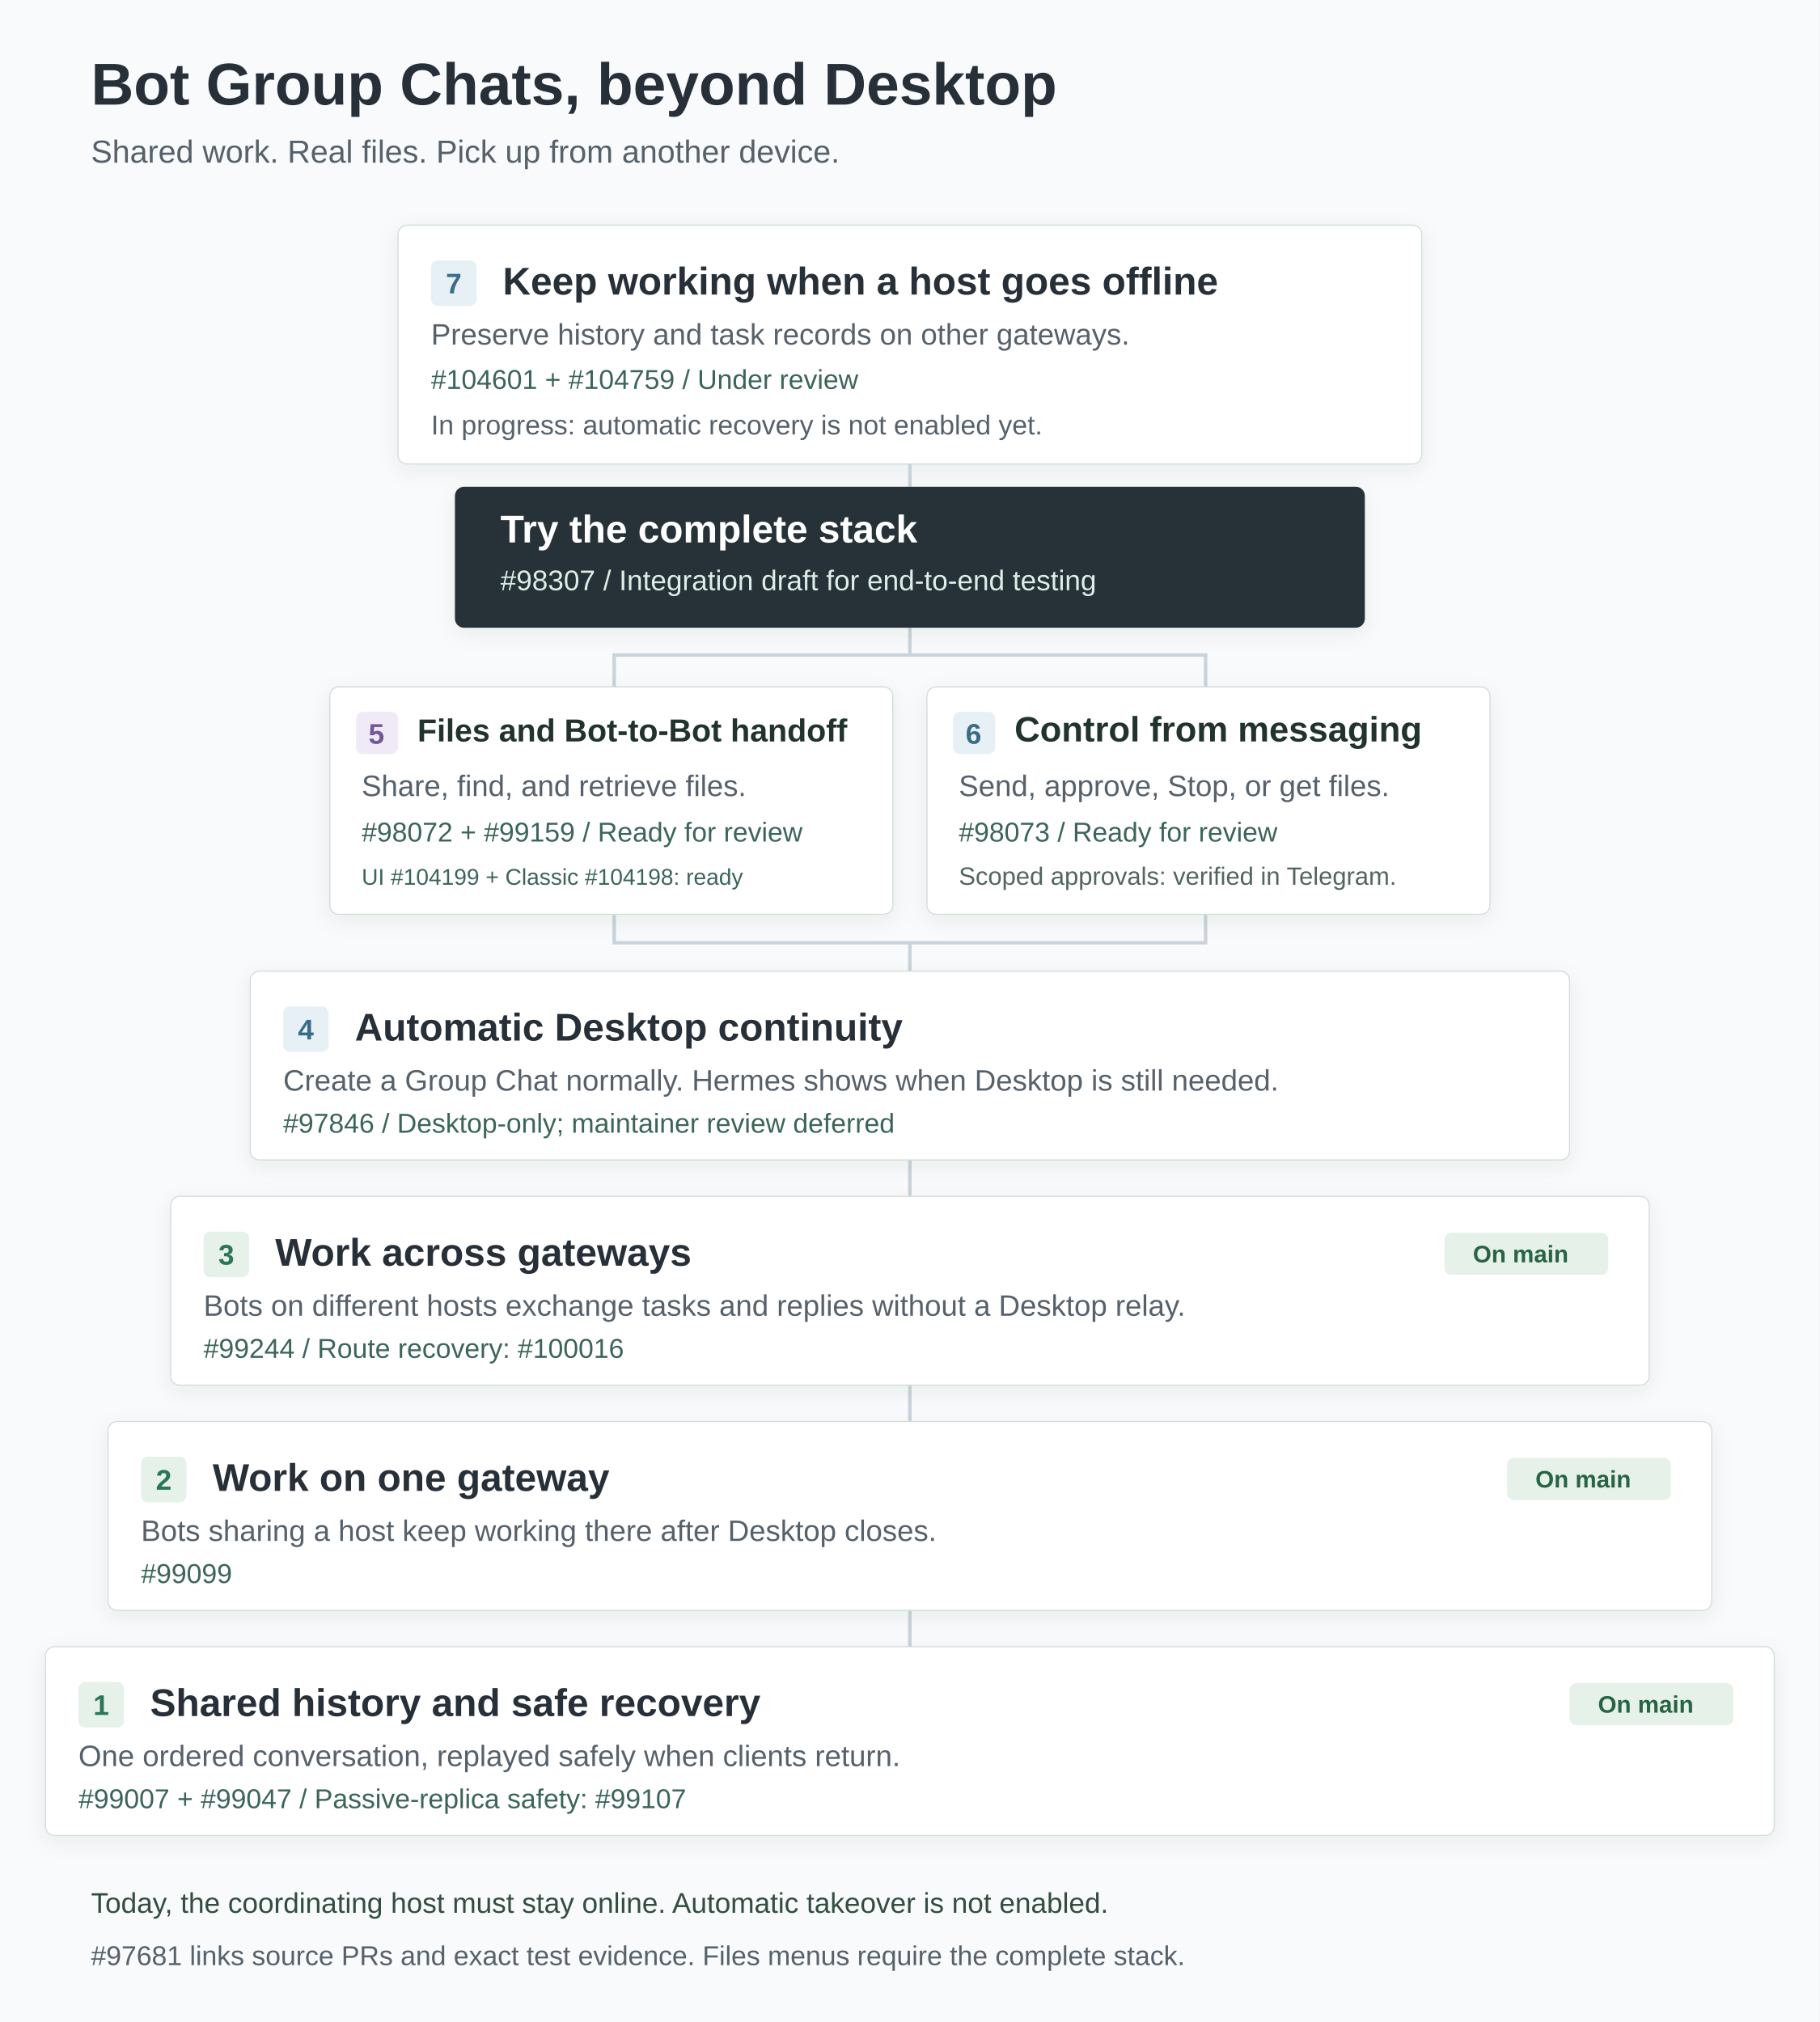
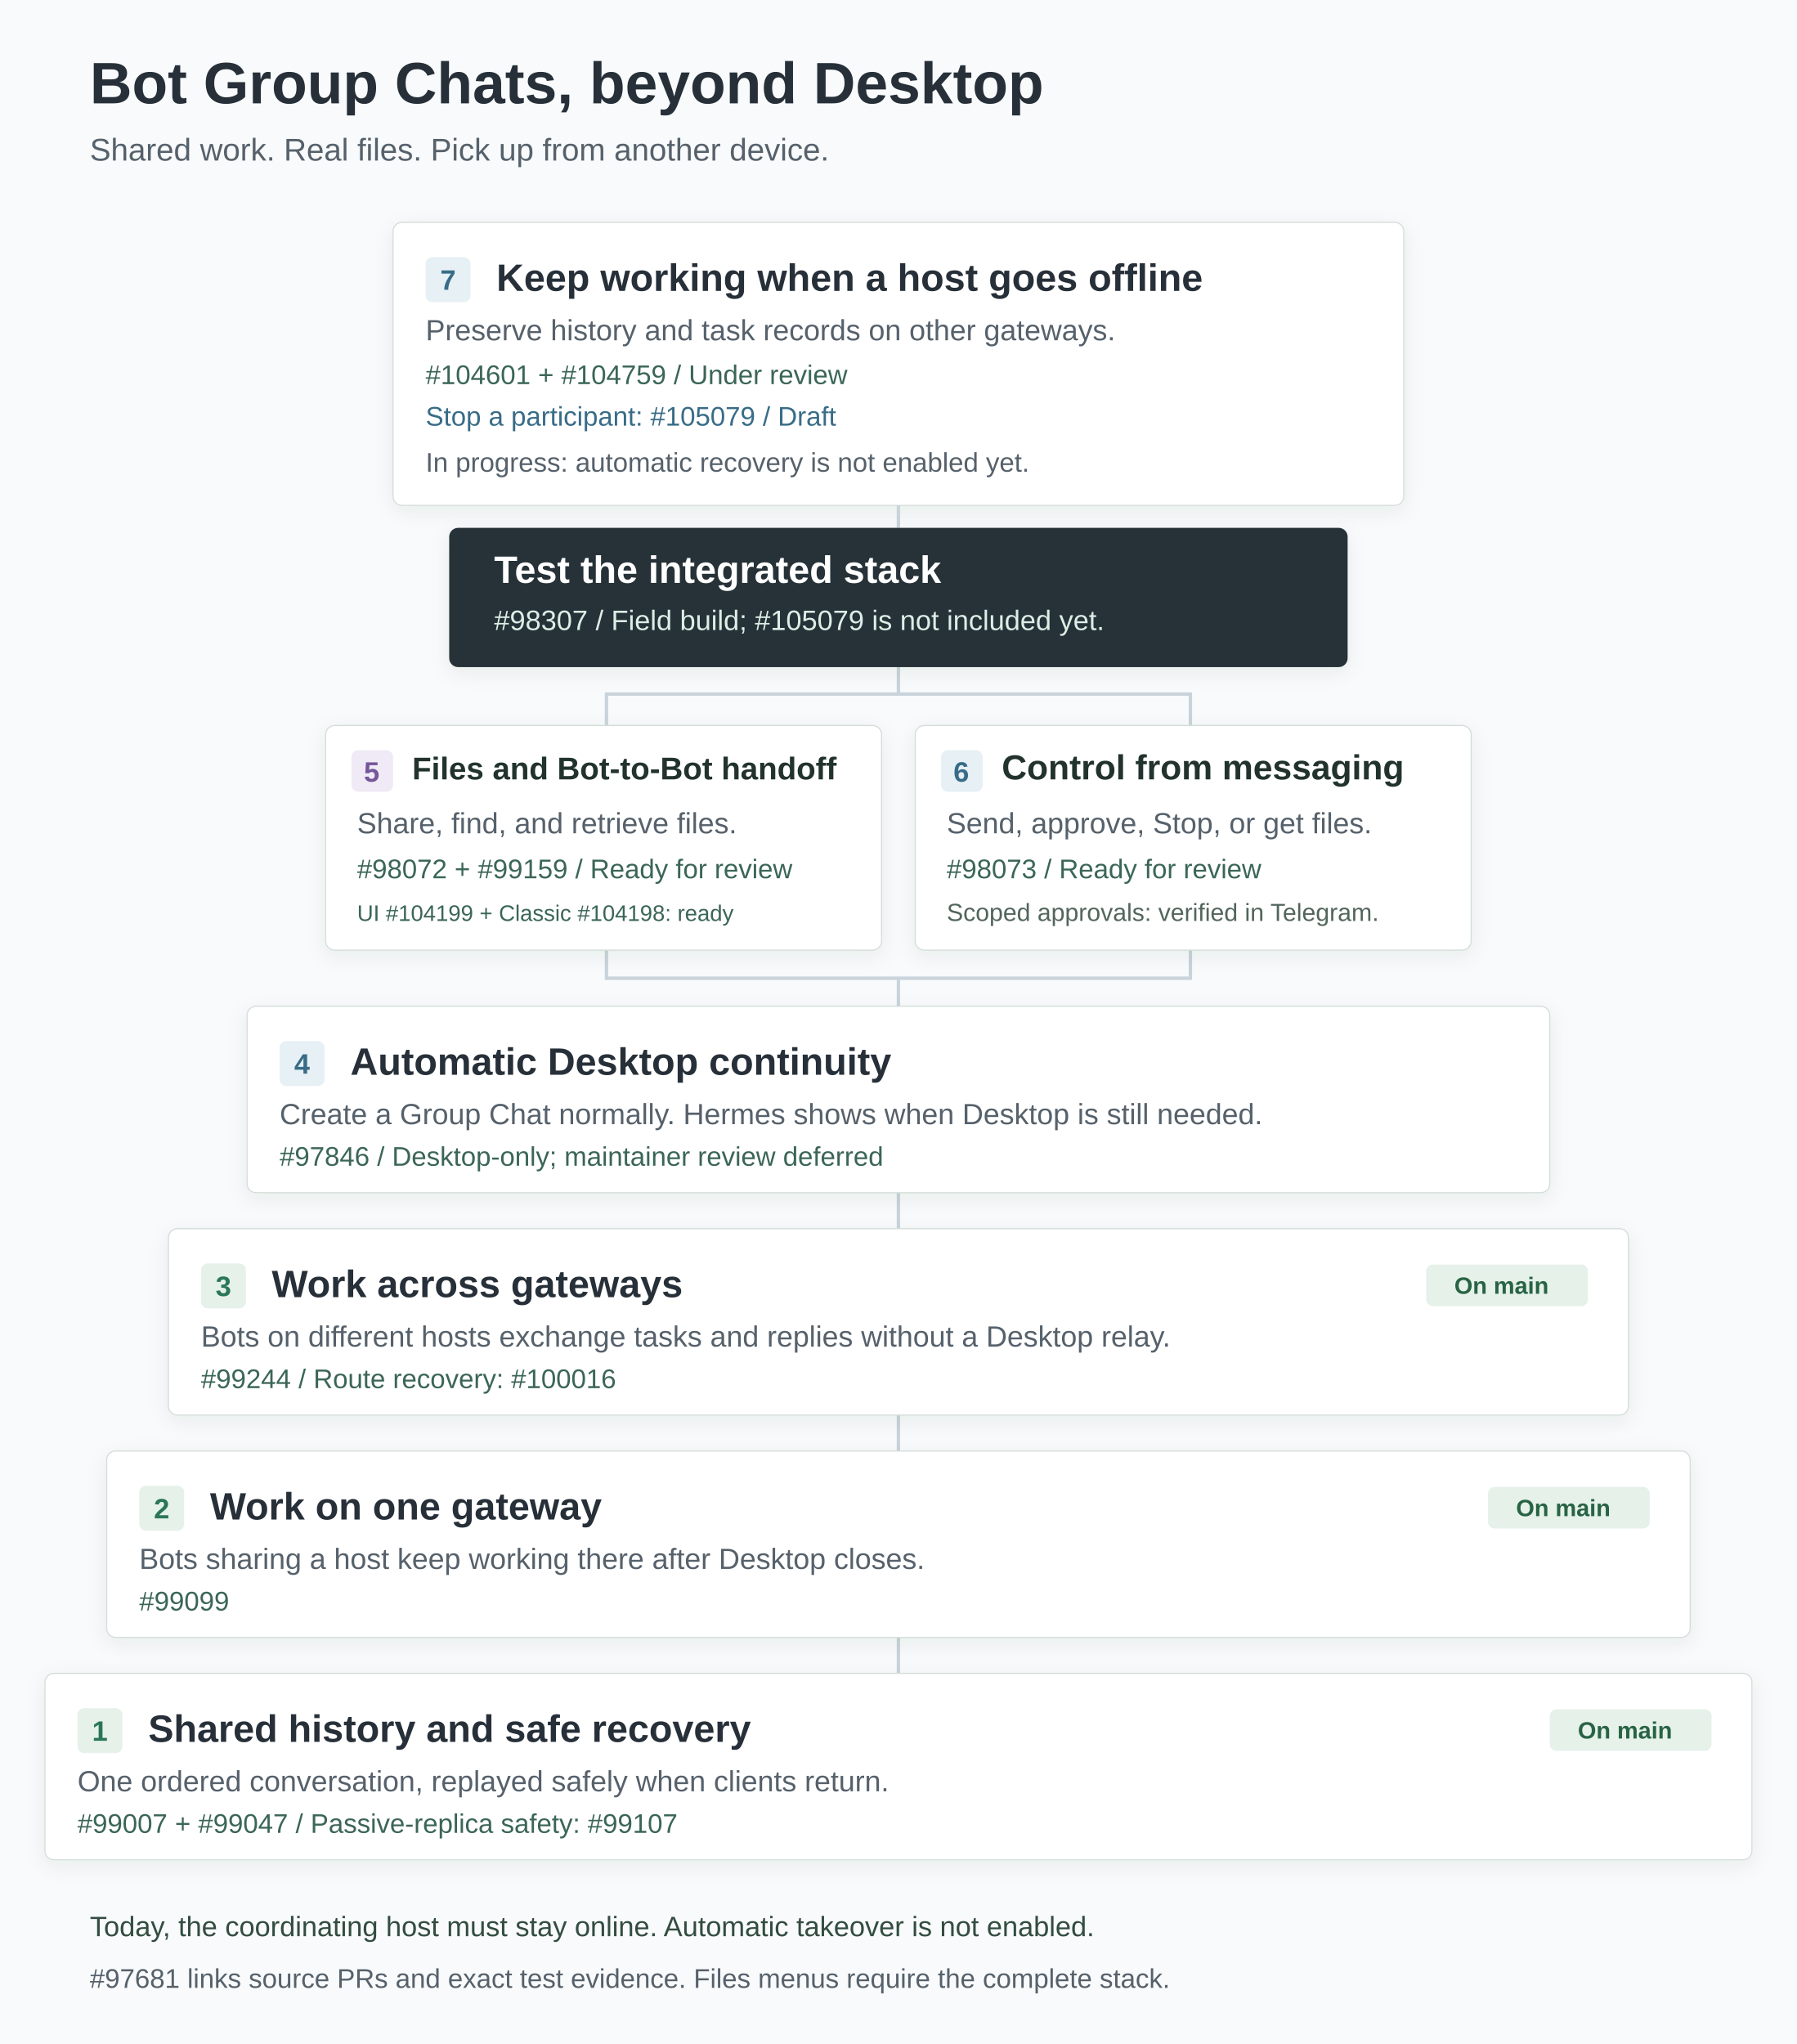
- <svg xmlns="http://www.w3.org/2000/svg" width="1600" height="1778" viewBox="0 0 1600 1778" role="img" aria-labelledby="title desc">
+ <svg xmlns="http://www.w3.org/2000/svg" width="1600" height="1820" viewBox="0 0 1600 1820" role="img" aria-labelledby="title desc">
  <defs>
    <filter id="shadow" x="-10%" y="-15%" width="120%" height="140%">
      <feDropShadow dx="0" dy="5" stdDeviation="9" flood-color="#273e38" flood-opacity=".07" />
    </filter>
    <style>
      text { font-family: Arial, Helvetica, sans-serif; letter-spacing: 0; }
      .heading { font-size: 34px; font-weight: 700; fill: #273039; }
      .body { font-size: 26px; fill: #56616b; }
      .ref { font-size: 24px; fill: #3b6657; }
      .number { font-size: 25px; font-weight: 700; }
      .status { font-size: 21px; font-weight: 700; }
      .line { stroke: #c9d3db; stroke-width: 3; fill: none; }
    </style>
  </defs>
-   <rect width="1600" height="1778" fill="#f8fafb" />
+   <rect width="1600" height="1820" fill="#f8fafb" />
  <text x="80" y="92" font-size="52" font-weight="700" fill="#273039">Bot Group Chats, beyond Desktop</text>
  <text x="80" y="143" font-size="28" fill="#56616b">Shared work. Real files. Pick up from another device.</text>
  <g id="layer-seven">
    <g filter="url(#shadow)">
-       <rect x="350" y="198" width="900" height="210" rx="8" fill="#ffffff" stroke="#d3ddd8" />
+       <rect x="350" y="198" width="900" height="252" rx="8" fill="#ffffff" stroke="#d3ddd8" />
    </g>
    <rect x="379" y="229" width="40" height="40" rx="6" fill="#e6f0f5" />
    <text x="392" y="258" class="number" fill="#386c87">7</text>
    <text x="442" y="259" font-size="34" font-weight="700" fill="#273039">Keep working when a host goes offline</text>
    <text x="379" y="303" class="body">Preserve history and task records on other gateways.</text>
    <text x="379" y="342" class="ref">#104601 + #104759  /  Under review</text>
-     <text x="379" y="382" font-size="24" fill="#56616b">In progress: automatic recovery is not enabled yet.</text>
+     <text x="379" y="379" font-size="24" fill="#386c87">Stop a participant: #105079  /  Draft</text>
+     <text x="379" y="420" font-size="24" fill="#56616b">In progress: automatic recovery is not enabled yet.</text>
  </g>
-   <g transform="translate(0 88)">
+   <g transform="translate(0 130)">
    <path class="line" d="M800 320V340M800 464V488M800 488H540V516M800 488H1060V516M540 716V741H800V766M1060 716V741H800M800 932V964M800 1130V1162M800 1328V1360" />
    <rect x="400" y="340" width="800" height="124" rx="8" fill="#273039" filter="url(#shadow)" />
-     <text x="440" y="389" font-size="34" font-weight="700" fill="#ffffff">Try the complete stack</text>
-     <text x="440" y="431" font-size="25" fill="#dceee6">#98307  /  Integration draft for end-to-end testing</text>
+     <text x="440" y="389" font-size="34" font-weight="700" fill="#ffffff">Test the integrated stack</text>
+     <text x="440" y="431" font-size="25" fill="#dceee6">#98307  /  Field build; #105079 is not included yet.</text>
    <g filter="url(#shadow)">
      <rect x="290" y="516" width="495" height="200" rx="8" fill="#ffffff" stroke="#d3ddd8" />
      <rect x="815" y="516" width="495" height="200" rx="8" fill="#ffffff" stroke="#d3ddd8" />
    </g>
    <rect x="313" y="538" width="37" height="37" rx="6" fill="#efeaf6" />
    <text x="324" y="566" class="number" fill="#745699">5</text>
    <text x="367" y="564" font-size="28" font-weight="700" fill="#22332e">Files and Bot-to-Bot handoff</text>
    <text x="318" y="612" class="body">Share, find, and retrieve files.</text>
    <text x="318" y="652" class="ref">#98072 + #99159  /  Ready for review</text>
    <text x="318" y="690" font-size="20" fill="#3b6657">UI #104199 + Classic #104198: ready</text>
    <rect x="838" y="538" width="37" height="37" rx="6" fill="#e6f0f5" />
    <text x="849" y="566" class="number" fill="#386c87">6</text>
    <text x="892" y="564" font-size="31" font-weight="700" fill="#22332e">Control from messaging</text>
    <text x="843" y="612" class="body">Send, approve, Stop, or get files.</text>
    <text x="843" y="652" class="ref">#98073  /  Ready for review</text>
    <text x="843" y="690" font-size="22" fill="#52665c">Scoped approvals: verified in Telegram.</text>
    <g filter="url(#shadow)">
      <rect x="220" y="766" width="1160" height="166" rx="8" fill="#ffffff" stroke="#d3ddd8" />
    </g>
    <rect x="249" y="797" width="40" height="40" rx="6" fill="#e6f0f5" />
    <text x="262" y="826" class="number" fill="#386c87">4</text>
    <text x="312" y="827" class="heading">Automatic Desktop continuity</text>
    <text x="249" y="871" class="body">Create a Group Chat normally. Hermes shows when Desktop is still needed.</text>
    <text x="249" y="908" class="ref">#97846  /  Desktop-only; maintainer review deferred</text>
    <g filter="url(#shadow)">
      <rect x="150" y="964" width="1300" height="166" rx="8" fill="#ffffff" stroke="#d3ddd8" />
    </g>
    <rect x="179" y="995" width="40" height="40" rx="6" fill="#e5f1e9" />
    <text x="192" y="1024" class="number" fill="#2a7757">3</text>
    <text x="242" y="1025" class="heading">Work across gateways</text>
    <text x="179" y="1069" class="body">Bots on different hosts exchange tasks and replies without a Desktop relay.</text>
    <text x="179" y="1106" class="ref">#99244  /  Route recovery: #100016</text>
    <rect x="1270" y="996" width="144" height="37" rx="6" fill="#e5f1e9" />
    <text x="1295" y="1022" class="status" fill="#286344">On main</text>
    <g filter="url(#shadow)">
      <rect x="95" y="1162" width="1410" height="166" rx="8" fill="#ffffff" stroke="#d3ddd8" />
    </g>
    <rect x="124" y="1193" width="40" height="40" rx="6" fill="#e5f1e9" />
    <text x="137" y="1222" class="number" fill="#2a7757">2</text>
    <text x="187" y="1223" class="heading">Work on one gateway</text>
    <text x="124" y="1267" class="body">Bots sharing a host keep working there after Desktop closes.</text>
    <text x="124" y="1304" class="ref">#99099</text>
    <rect x="1325" y="1194" width="144" height="37" rx="6" fill="#e5f1e9" />
    <text x="1350" y="1220" class="status" fill="#286344">On main</text>
    <g filter="url(#shadow)">
      <rect x="40" y="1360" width="1520" height="166" rx="8" fill="#ffffff" stroke="#d3ddd8" />
    </g>
    <rect x="69" y="1391" width="40" height="40" rx="6" fill="#e5f1e9" />
    <text x="82" y="1420" class="number" fill="#2a7757">1</text>
    <text x="132" y="1421" class="heading">Shared history and safe recovery</text>
    <text x="69" y="1465" class="body">One ordered conversation, replayed safely when clients return.</text>
    <text x="69" y="1502" class="ref">#99007 + #99047  /  Passive-replica safety: #99107</text>
    <rect x="1380" y="1392" width="144" height="37" rx="6" fill="#e5f1e9" />
    <text x="1405" y="1418" class="status" fill="#286344">On main</text>
    <text x="80" y="1594" font-size="25" fill="#334d40">Today, the coordinating host must stay online. Automatic takeover is not enabled.</text>
    <text x="80" y="1640" font-size="24" fill="#56616b">#97681 links source PRs and exact test evidence. Files menus require the complete stack.</text>
  </g>
</svg>
